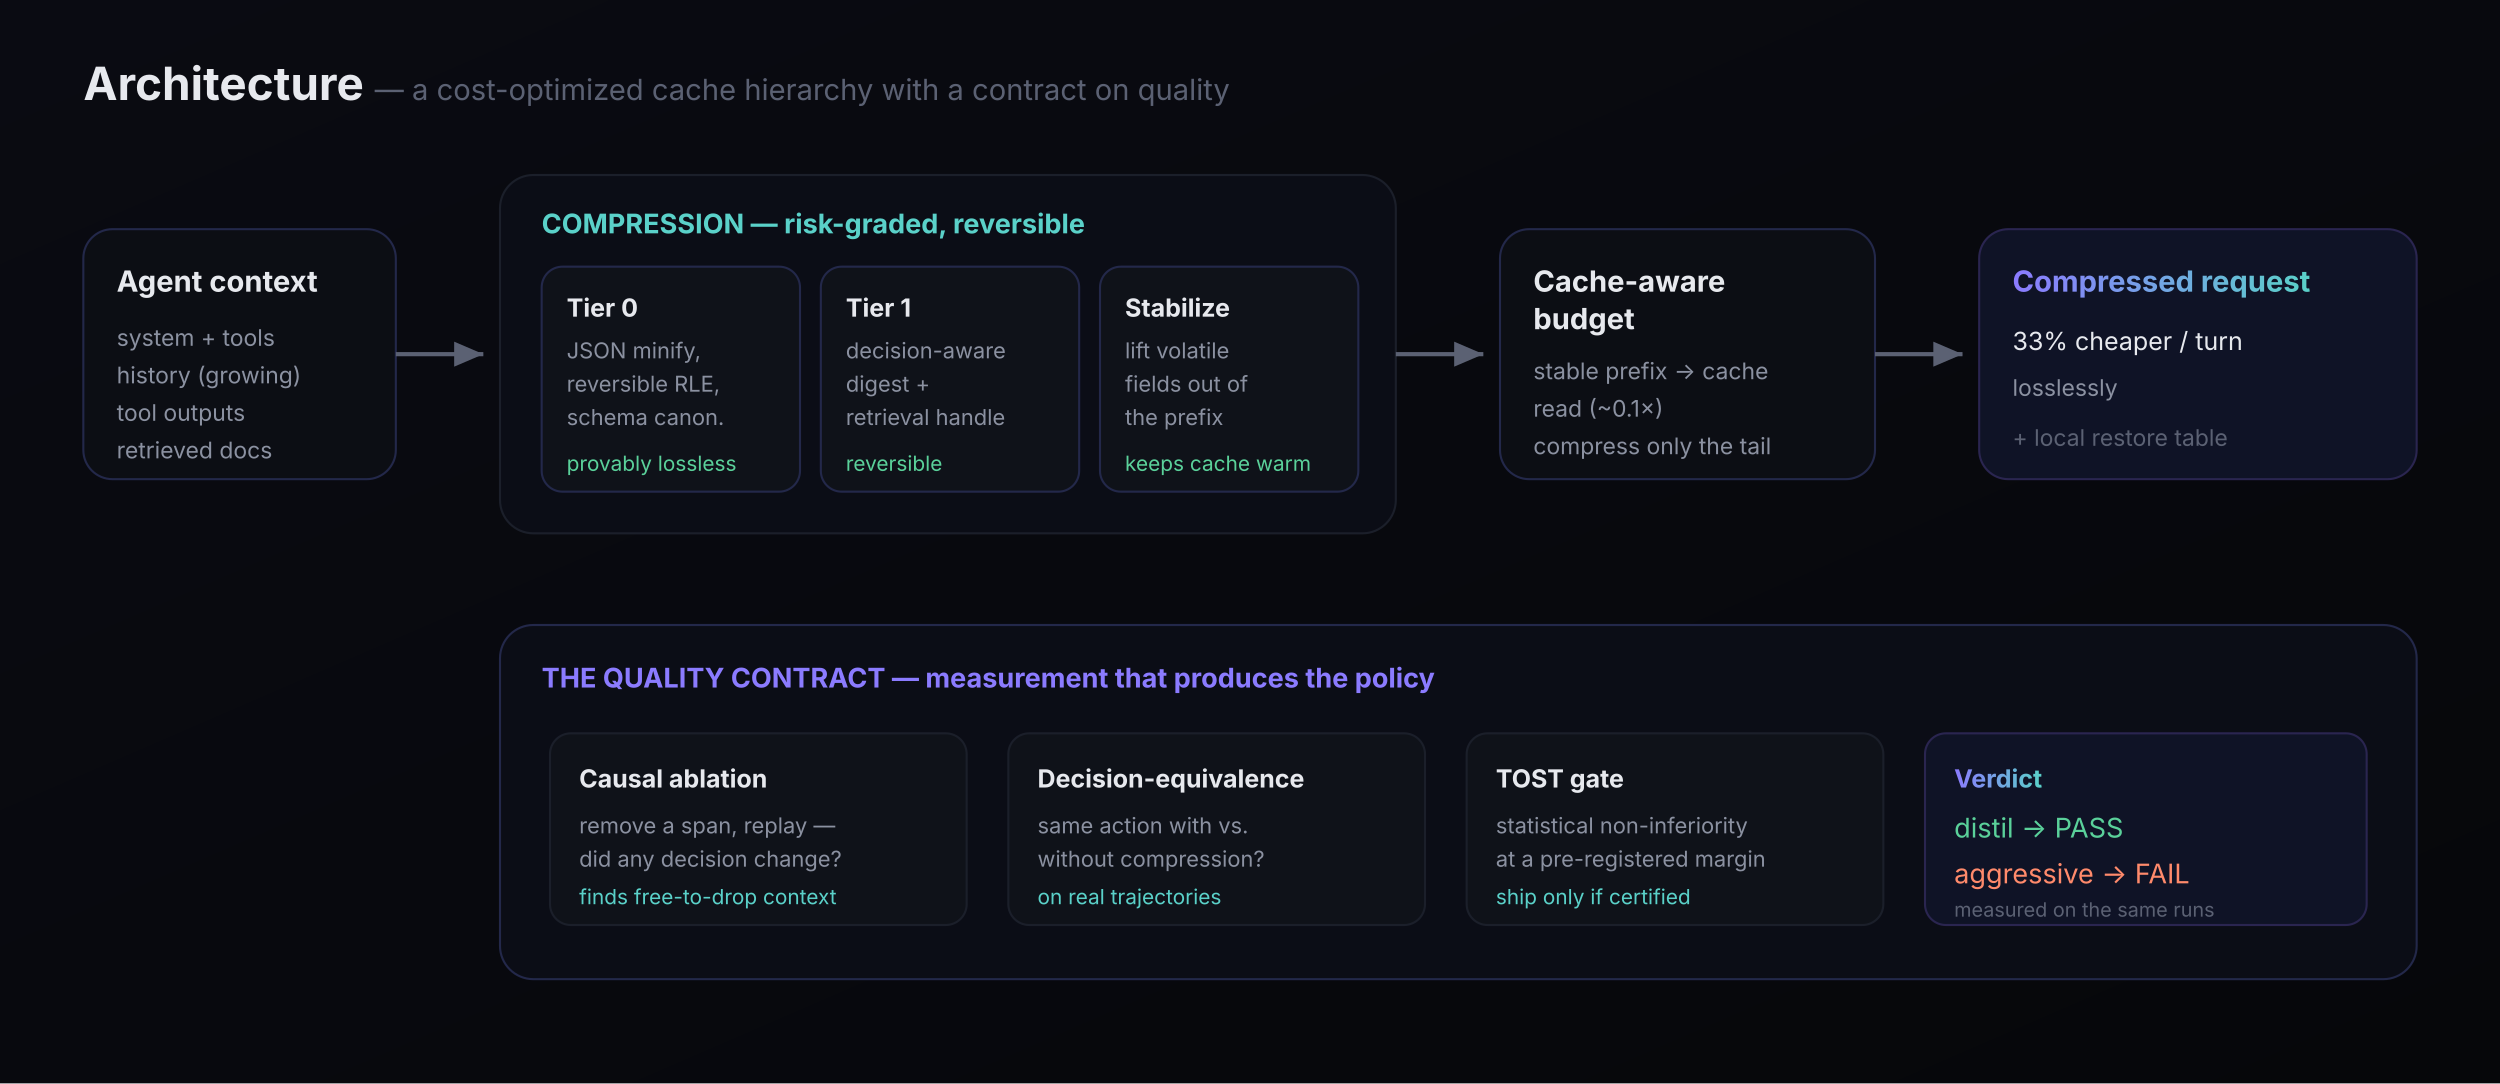
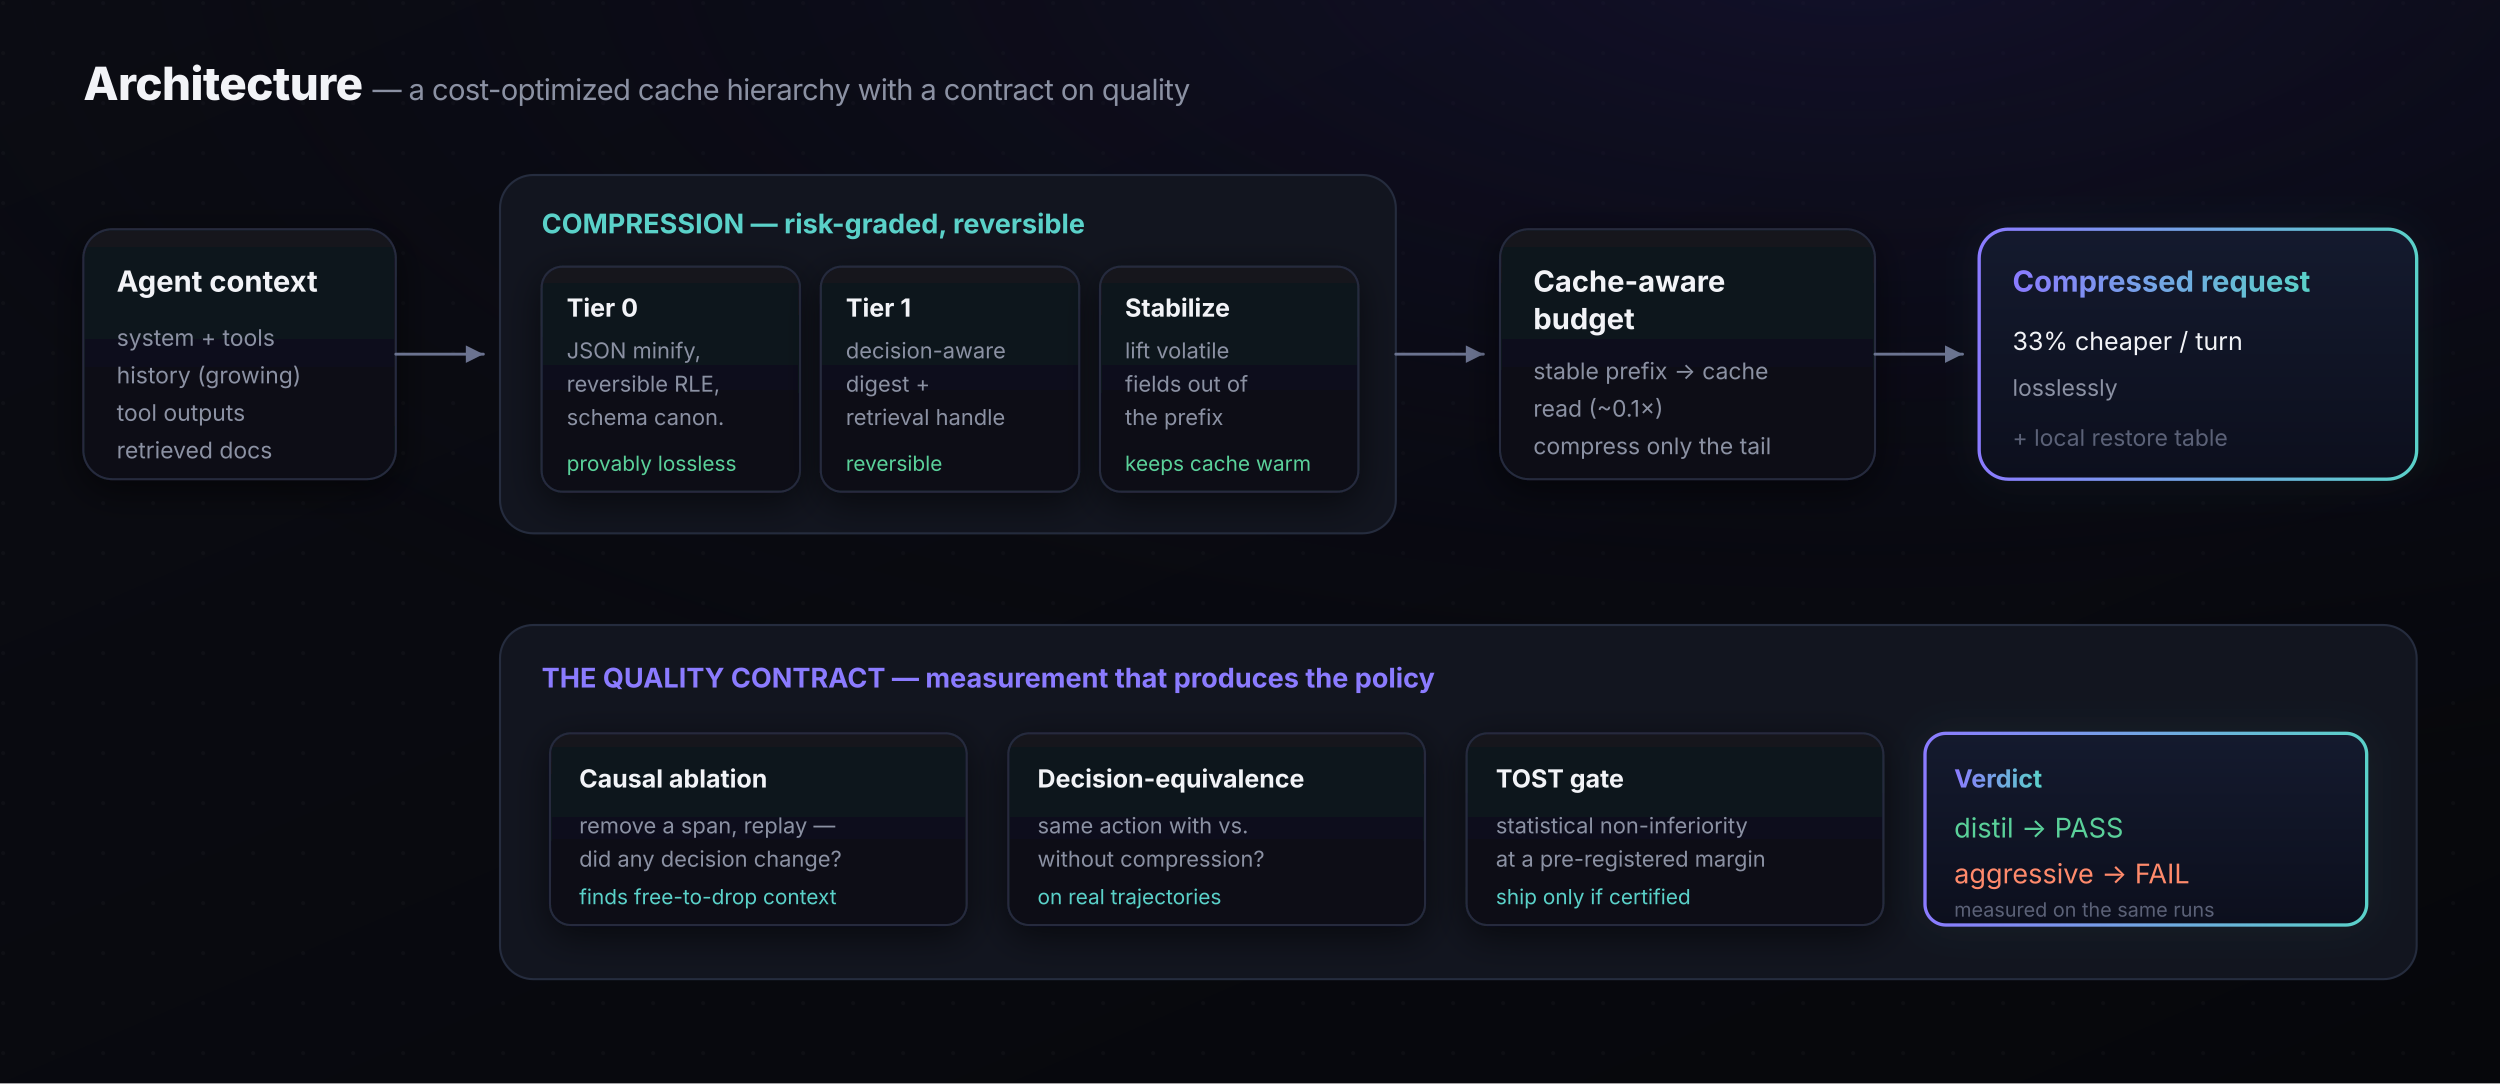
- <svg xmlns="http://www.w3.org/2000/svg" width="1200" height="520" viewBox="0 0 1200 520" font-family="ui-sans-serif,Segoe UI,Inter,Roboto,sans-serif">
+ <svg xmlns="http://www.w3.org/2000/svg" width="1200" height="520" viewBox="0 0 1200 520" font-family="Inter,ui-sans-serif,Segoe UI,Roboto,sans-serif">
  <defs>
    <linearGradient id="bg" x1="0" y1="0" x2="1" y2="1">
-       <stop offset="0" stop-color="#0a0b12" />
-       <stop offset="1" stop-color="#06070a" />
+       <stop offset="0" stop-color="#0b0c13" />
+       <stop offset="1" stop-color="#06070b" />
    </linearGradient>
+     <radialGradient id="vig" cx="0.74" cy="-0.05" r="0.85">
+       <stop offset="0" stop-color="#1a1640" stop-opacity="0.55" />
+       <stop offset="1" stop-color="#06070b" stop-opacity="0" />
+     </radialGradient>
    <linearGradient id="g" x1="0" y1="0" x2="1" y2="0">
      <stop offset="0" stop-color="#8b7bff" />
      <stop offset="1" stop-color="#5ad1c9" />
    </linearGradient>
-     <marker id="arr" markerWidth="10" markerHeight="10" refX="7" refY="3" orient="auto">
-       <path d="M0,0 L7,3 L0,6 Z" fill="#5b6173" />
+     <linearGradient id="card" x1="0" y1="0" x2="0" y2="1">
+       <stop offset="0" stop-color="#12151f" />
+       <stop offset="1" stop-color="#0b0d15" />
+     </linearGradient>
+     <linearGradient id="hero" x1="0" y1="0" x2="0" y2="1">
+       <stop offset="0" stop-color="#141a2e" />
+       <stop offset="1" stop-color="#0c0f1d" />
+     </linearGradient>
+     <pattern id="dots" width="24" height="24" patternUnits="userSpaceOnUse">
+       <circle cx="1.5" cy="1.5" r="1" fill="#ffffff" opacity="0.025" />
+     </pattern>
+     <filter id="sh" x="-20%" y="-20%" width="140%" height="160%">
+       <feDropShadow dx="0" dy="5" stdDeviation="9" flood-color="#000000" flood-opacity="0.55" />
+     </filter>
+     <filter id="glow" x="-60%" y="-60%" width="220%" height="220%">
+       <feGaussianBlur stdDeviation="9" result="b" />
+       <feMerge>
+         <feMergeNode in="b" />
+         <feMergeNode in="SourceGraphic" />
+       </feMerge>
+     </filter>
+     <marker id="ar" markerWidth="8" markerHeight="8" refX="6" refY="3" orient="auto">
+       <path d="M0,0 L6,3 L0,6 Z" fill="#6b7390" />
+     </marker>
+     <marker id="arg" markerWidth="8" markerHeight="8" refX="6" refY="3" orient="auto">
+       <path d="M0,0 L6,3 L0,6 Z" fill="#7d8cff" />
    </marker>
  </defs>
  <rect width="1200" height="520" fill="url(#bg)" />
-   <text x="40" y="48" font-size="22" font-weight="700" fill="#e7e9ee">Architecture <tspan fill="#5b6173" font-weight="400" font-size="14">— a cost-optimized cache hierarchy with a contract on quality</tspan>
+   <rect width="1200" height="520" fill="url(#dots)" />
+   <rect width="1200" height="520" fill="url(#vig)" />
+   <text x="40" y="48" font-size="22" font-weight="800" letter-spacing="-0.3" fill="#f2f3f7">Architecture <tspan fill="#8b91a3" font-weight="400" font-size="14">— a cost-optimized cache hierarchy with a contract on quality</tspan>
  </text>
  <g transform="translate(40,110)">
-     <rect width="150" height="120" rx="14" fill="#0c0e14" stroke="#23284a" />
-     <text x="16" y="30" font-size="14" font-weight="700" fill="#e7e9ee">Agent context</text>
-     <text x="16" y="56" font-size="11" fill="#8b91a1">system + tools</text>
-     <text x="16" y="74" font-size="11" fill="#8b91a1">history (growing)</text>
-     <text x="16" y="92" font-size="11" fill="#8b91a1">tool outputs</text>
-     <text x="16" y="110" font-size="11" fill="#8b91a1">retrieved docs</text>
+     <rect width="150" height="120" rx="14" fill="url(#card)" stroke="#252c3e" filter="url(#sh)" />
+     <text x="16" y="30" font-size="14" font-weight="700" fill="#f2f3f7">Agent context</text>
+     <text x="16" y="56" font-size="11" fill="#8b91a3">system + tools</text>
+     <text x="16" y="74" font-size="11" fill="#8b91a3">history (growing)</text>
+     <text x="16" y="92" font-size="11" fill="#8b91a3">tool outputs</text>
+     <text x="16" y="110" font-size="11" fill="#8b91a3">retrieved docs</text>
  </g>
-   <line x1="190" y1="170" x2="232" y2="170" stroke="#5b6173" stroke-width="2" marker-end="url(#arr)" />
+   <path d="M190,170 C210,170 222,170 232,170" fill="none" stroke="#6b7390" stroke-width="1.4" stroke-linecap="round" marker-end="url(#ar)" />
  <g transform="translate(240,84)">
-     <rect width="430" height="172" rx="16" fill="#0b0d16" stroke="#1b1f2a" />
+     <rect width="430" height="172" rx="16" fill="#12151f" stroke="#252c3e" />
    <text x="20" y="28" font-size="13" font-weight="700" fill="#5ad1c9">COMPRESSION — risk-graded, reversible</text>
    <g transform="translate(20,44)">
-       <rect width="124" height="108" rx="10" fill="#0f1219" stroke="#23284a" />
-       <text x="12" y="24" font-size="12" font-weight="700" fill="#e7e9ee">Tier 0</text>
-       <text x="12" y="44" font-size="10.5" fill="#8b91a1">JSON minify,</text>
-       <text x="12" y="60" font-size="10.5" fill="#8b91a1">reversible RLE,</text>
-       <text x="12" y="76" font-size="10.5" fill="#8b91a1">schema canon.</text>
+       <rect width="124" height="108" rx="10" fill="url(#card)" stroke="#252c3e" filter="url(#sh)" />
+       <text x="12" y="24" font-size="12" font-weight="700" fill="#f2f3f7">Tier 0</text>
+       <text x="12" y="44" font-size="10.5" fill="#8b91a3">JSON minify,</text>
+       <text x="12" y="60" font-size="10.5" fill="#8b91a3">reversible RLE,</text>
+       <text x="12" y="76" font-size="10.5" fill="#8b91a3">schema canon.</text>
      <text x="12" y="98" font-size="10" fill="#5ad19a">provably lossless</text>
    </g>
    <g transform="translate(154,44)">
-       <rect width="124" height="108" rx="10" fill="#0f1219" stroke="#23284a" />
-       <text x="12" y="24" font-size="12" font-weight="700" fill="#e7e9ee">Tier 1</text>
-       <text x="12" y="44" font-size="10.5" fill="#8b91a1">decision-aware</text>
-       <text x="12" y="60" font-size="10.5" fill="#8b91a1">digest +</text>
-       <text x="12" y="76" font-size="10.5" fill="#8b91a1">retrieval handle</text>
+       <rect width="124" height="108" rx="10" fill="url(#card)" stroke="#252c3e" filter="url(#sh)" />
+       <text x="12" y="24" font-size="12" font-weight="700" fill="#f2f3f7">Tier 1</text>
+       <text x="12" y="44" font-size="10.5" fill="#8b91a3">decision-aware</text>
+       <text x="12" y="60" font-size="10.5" fill="#8b91a3">digest +</text>
+       <text x="12" y="76" font-size="10.5" fill="#8b91a3">retrieval handle</text>
      <text x="12" y="98" font-size="10" fill="#5ad19a">reversible</text>
    </g>
    <g transform="translate(288,44)">
-       <rect width="124" height="108" rx="10" fill="#0f1219" stroke="#23284a" />
-       <text x="12" y="24" font-size="12" font-weight="700" fill="#e7e9ee">Stabilize</text>
-       <text x="12" y="44" font-size="10.5" fill="#8b91a1">lift volatile</text>
-       <text x="12" y="60" font-size="10.5" fill="#8b91a1">fields out of</text>
-       <text x="12" y="76" font-size="10.5" fill="#8b91a1">the prefix</text>
+       <rect width="124" height="108" rx="10" fill="url(#card)" stroke="#252c3e" filter="url(#sh)" />
+       <text x="12" y="24" font-size="12" font-weight="700" fill="#f2f3f7">Stabilize</text>
+       <text x="12" y="44" font-size="10.5" fill="#8b91a3">lift volatile</text>
+       <text x="12" y="60" font-size="10.5" fill="#8b91a3">fields out of</text>
+       <text x="12" y="76" font-size="10.5" fill="#8b91a3">the prefix</text>
      <text x="12" y="98" font-size="10" fill="#5ad19a">keeps cache warm</text>
    </g>
  </g>
-   <line x1="670" y1="170" x2="712" y2="170" stroke="#5b6173" stroke-width="2" marker-end="url(#arr)" />
+   <path d="M670,170 C690,170 702,170 712,170" fill="none" stroke="#6b7390" stroke-width="1.4" stroke-linecap="round" marker-end="url(#ar)" />
  <g transform="translate(720,110)">
-     <rect width="180" height="120" rx="14" fill="#0c0e14" stroke="#23284a" />
-     <text x="16" y="30" font-size="14" font-weight="700" fill="#e7e9ee">Cache-aware</text>
-     <text x="16" y="48" font-size="14" font-weight="700" fill="#e7e9ee">budget</text>
-     <text x="16" y="72" font-size="11" fill="#8b91a1">stable prefix → cache</text>
-     <text x="16" y="90" font-size="11" fill="#8b91a1">read (~0.1×)</text>
-     <text x="16" y="108" font-size="11" fill="#8b91a1">compress only the tail</text>
+     <rect width="180" height="120" rx="14" fill="url(#card)" stroke="#252c3e" filter="url(#sh)" />
+     <text x="16" y="30" font-size="14" font-weight="700" fill="#f2f3f7">Cache-aware</text>
+     <text x="16" y="48" font-size="14" font-weight="700" fill="#f2f3f7">budget</text>
+     <text x="16" y="72" font-size="11" fill="#8b91a3">stable prefix → cache</text>
+     <text x="16" y="90" font-size="11" fill="#8b91a3">read (~0.1×)</text>
+     <text x="16" y="108" font-size="11" fill="#8b91a3">compress only the tail</text>
  </g>
-   <line x1="900" y1="170" x2="942" y2="170" stroke="#5b6173" stroke-width="2" marker-end="url(#arr)" />
-   <g transform="translate(950,110)">
-     <rect width="210" height="120" rx="14" fill="#0f1326" stroke="#2a2550" />
-     <text x="16" y="30" font-size="14" font-weight="700" fill="url(#g)">Compressed request</text>
-     <text x="16" y="58" font-size="12" fill="#e7e9ee">33% cheaper / turn</text>
-     <text x="16" y="80" font-size="11" fill="#8b91a1">losslessly</text>
-     <text x="16" y="104" font-size="11" fill="#5b6173">+ local restore table</text>
+   <path d="M900,170 C920,170 932,170 942,170" fill="none" stroke="#6b7390" stroke-width="1.4" stroke-linecap="round" marker-end="url(#ar)" />
+   <g filter="url(#glow)" opacity="0.5">
+     <rect x="950" y="110" width="210" height="120" rx="14" fill="#5ad1c9" opacity="0.12" />
  </g>
+   <rect x="950" y="110" width="210" height="120" rx="14" fill="url(#hero)" stroke="url(#g)" stroke-width="1.6" />
+   <text x="966" y="140" font-size="14" font-weight="700" fill="url(#g)">Compressed request</text>
+   <text x="966" y="168" font-size="12" fill="#f2f3f7">33% cheaper / turn</text>
+   <text x="966" y="190" font-size="11" fill="#8b91a3">losslessly</text>
+   <text x="966" y="214" font-size="11" fill="#5b6177">+ local restore table</text>
  <g transform="translate(240,300)">
-     <rect width="920" height="170" rx="16" fill="#0b0d16" stroke="#23284a" />
+     <rect width="920" height="170" rx="16" fill="#12151f" stroke="#252c3e" />
    <text x="20" y="30" font-size="13" font-weight="700" fill="#8b7bff">THE QUALITY CONTRACT — measurement that produces the policy</text>
    <g transform="translate(24,52)">
-       <rect width="200" height="92" rx="10" fill="#0f1219" stroke="#1b1f2a" />
-       <text x="14" y="26" font-size="12" font-weight="700" fill="#e7e9ee">Causal ablation</text>
-       <text x="14" y="48" font-size="10.5" fill="#8b91a1">remove a span, replay —</text>
-       <text x="14" y="64" font-size="10.5" fill="#8b91a1">did any decision change?</text>
+       <rect width="200" height="92" rx="10" fill="url(#card)" stroke="#252c3e" filter="url(#sh)" />
+       <text x="14" y="26" font-size="12" font-weight="700" fill="#f2f3f7">Causal ablation</text>
+       <text x="14" y="48" font-size="10.5" fill="#8b91a3">remove a span, replay —</text>
+       <text x="14" y="64" font-size="10.5" fill="#8b91a3">did any decision change?</text>
      <text x="14" y="82" font-size="10" fill="#5ad1c9">finds free-to-drop context</text>
    </g>
    <g transform="translate(244,52)">
-       <rect width="200" height="92" rx="10" fill="#0f1219" stroke="#1b1f2a" />
-       <text x="14" y="26" font-size="12" font-weight="700" fill="#e7e9ee">Decision-equivalence</text>
-       <text x="14" y="48" font-size="10.5" fill="#8b91a1">same action with vs.</text>
-       <text x="14" y="64" font-size="10.5" fill="#8b91a1">without compression?</text>
+       <rect width="200" height="92" rx="10" fill="url(#card)" stroke="#252c3e" filter="url(#sh)" />
+       <text x="14" y="26" font-size="12" font-weight="700" fill="#f2f3f7">Decision-equivalence</text>
+       <text x="14" y="48" font-size="10.5" fill="#8b91a3">same action with vs.</text>
+       <text x="14" y="64" font-size="10.5" fill="#8b91a3">without compression?</text>
      <text x="14" y="82" font-size="10" fill="#5ad1c9">on real trajectories</text>
    </g>
    <g transform="translate(464,52)">
-       <rect width="200" height="92" rx="10" fill="#0f1219" stroke="#1b1f2a" />
-       <text x="14" y="26" font-size="12" font-weight="700" fill="#e7e9ee">TOST gate</text>
-       <text x="14" y="48" font-size="10.5" fill="#8b91a1">statistical non-inferiority</text>
-       <text x="14" y="64" font-size="10.5" fill="#8b91a1">at a pre-registered margin</text>
+       <rect width="200" height="92" rx="10" fill="url(#card)" stroke="#252c3e" filter="url(#sh)" />
+       <text x="14" y="26" font-size="12" font-weight="700" fill="#f2f3f7">TOST gate</text>
+       <text x="14" y="48" font-size="10.5" fill="#8b91a3">statistical non-inferiority</text>
+       <text x="14" y="64" font-size="10.5" fill="#8b91a3">at a pre-registered margin</text>
      <text x="14" y="82" font-size="10" fill="#5ad1c9">ship only if certified</text>
    </g>
    <g transform="translate(684,52)">
-       <rect width="212" height="92" rx="10" fill="#0f1326" stroke="#2a2550" />
+       <g filter="url(#glow)" opacity="0.5">
+         <rect width="212" height="92" rx="10" fill="#5ad1c9" opacity="0.12" />
+       </g>
+       <rect width="212" height="92" rx="10" fill="url(#hero)" stroke="url(#g)" stroke-width="1.6" />
      <text x="14" y="26" font-size="12" font-weight="700" fill="url(#g)">Verdict</text>
      <text x="14" y="50" font-size="13" fill="#5ad19a">distil → PASS</text>
      <text x="14" y="72" font-size="13" fill="#ff8a6b">aggressive → FAIL</text>
-       <text x="14" y="88" font-size="9.5" fill="#5b6173">measured on the same runs</text>
+       <text x="14" y="88" font-size="9.5" fill="#5b6177">measured on the same runs</text>
    </g>
  </g>
</svg>
